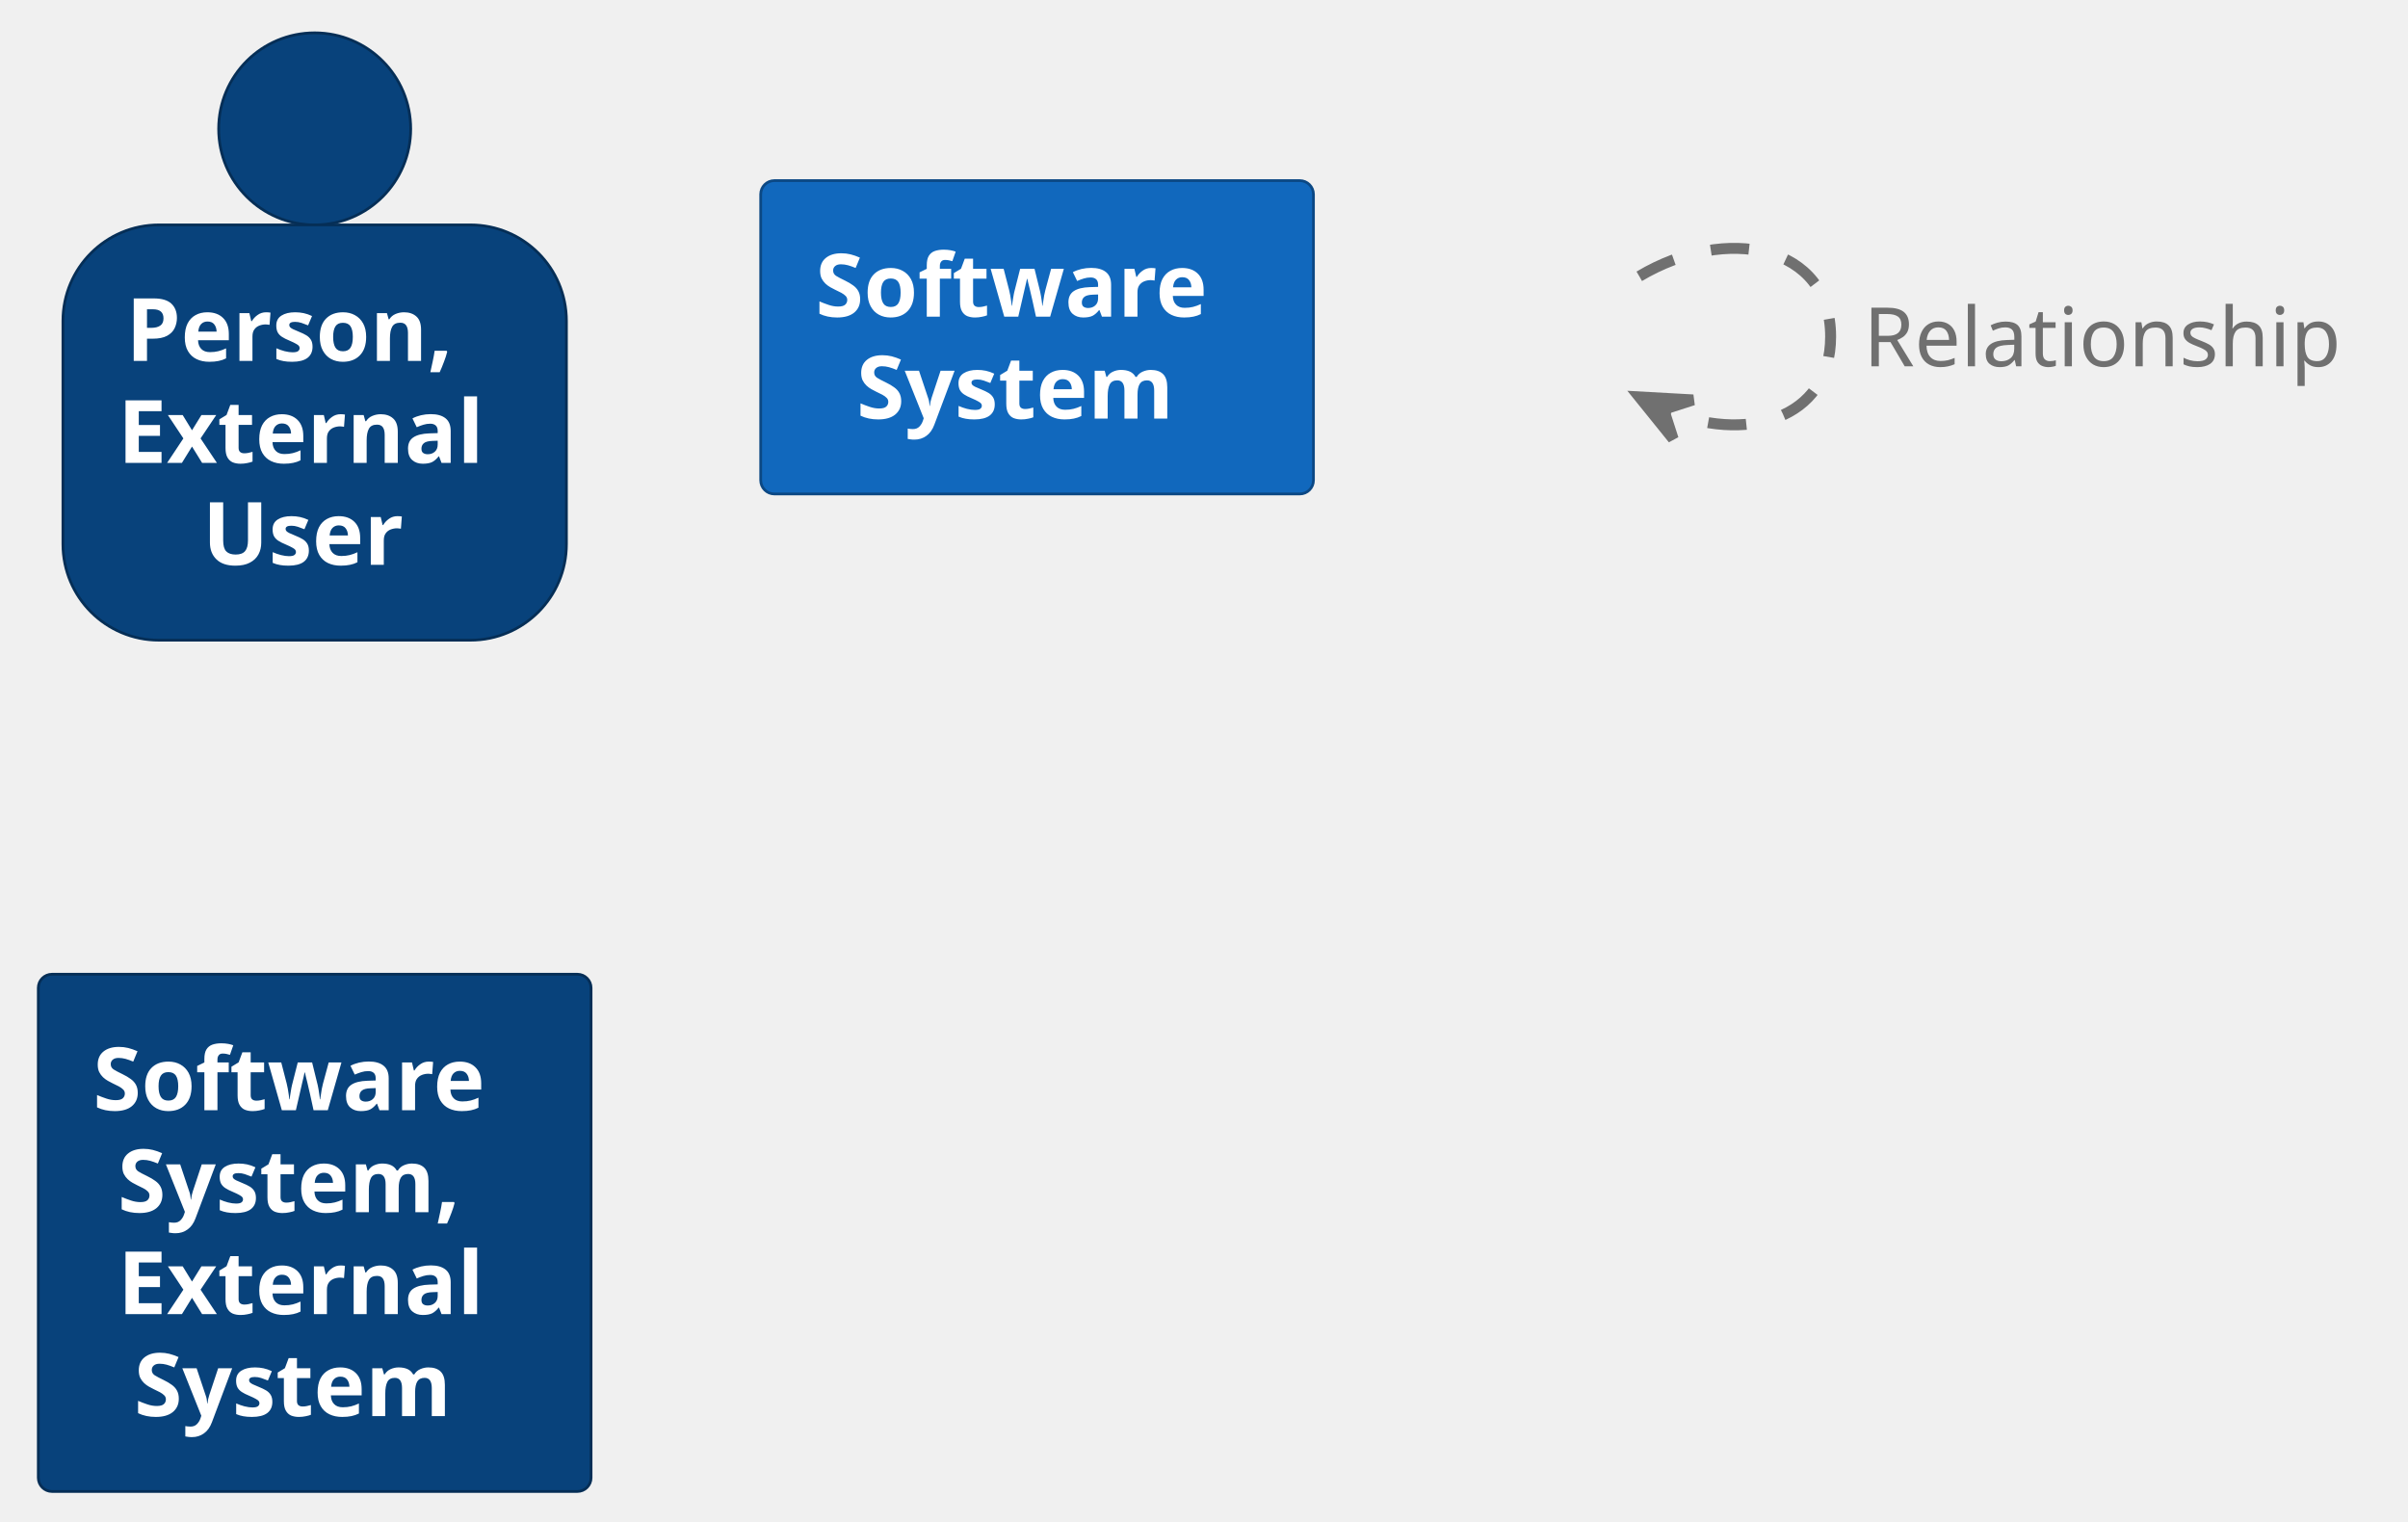
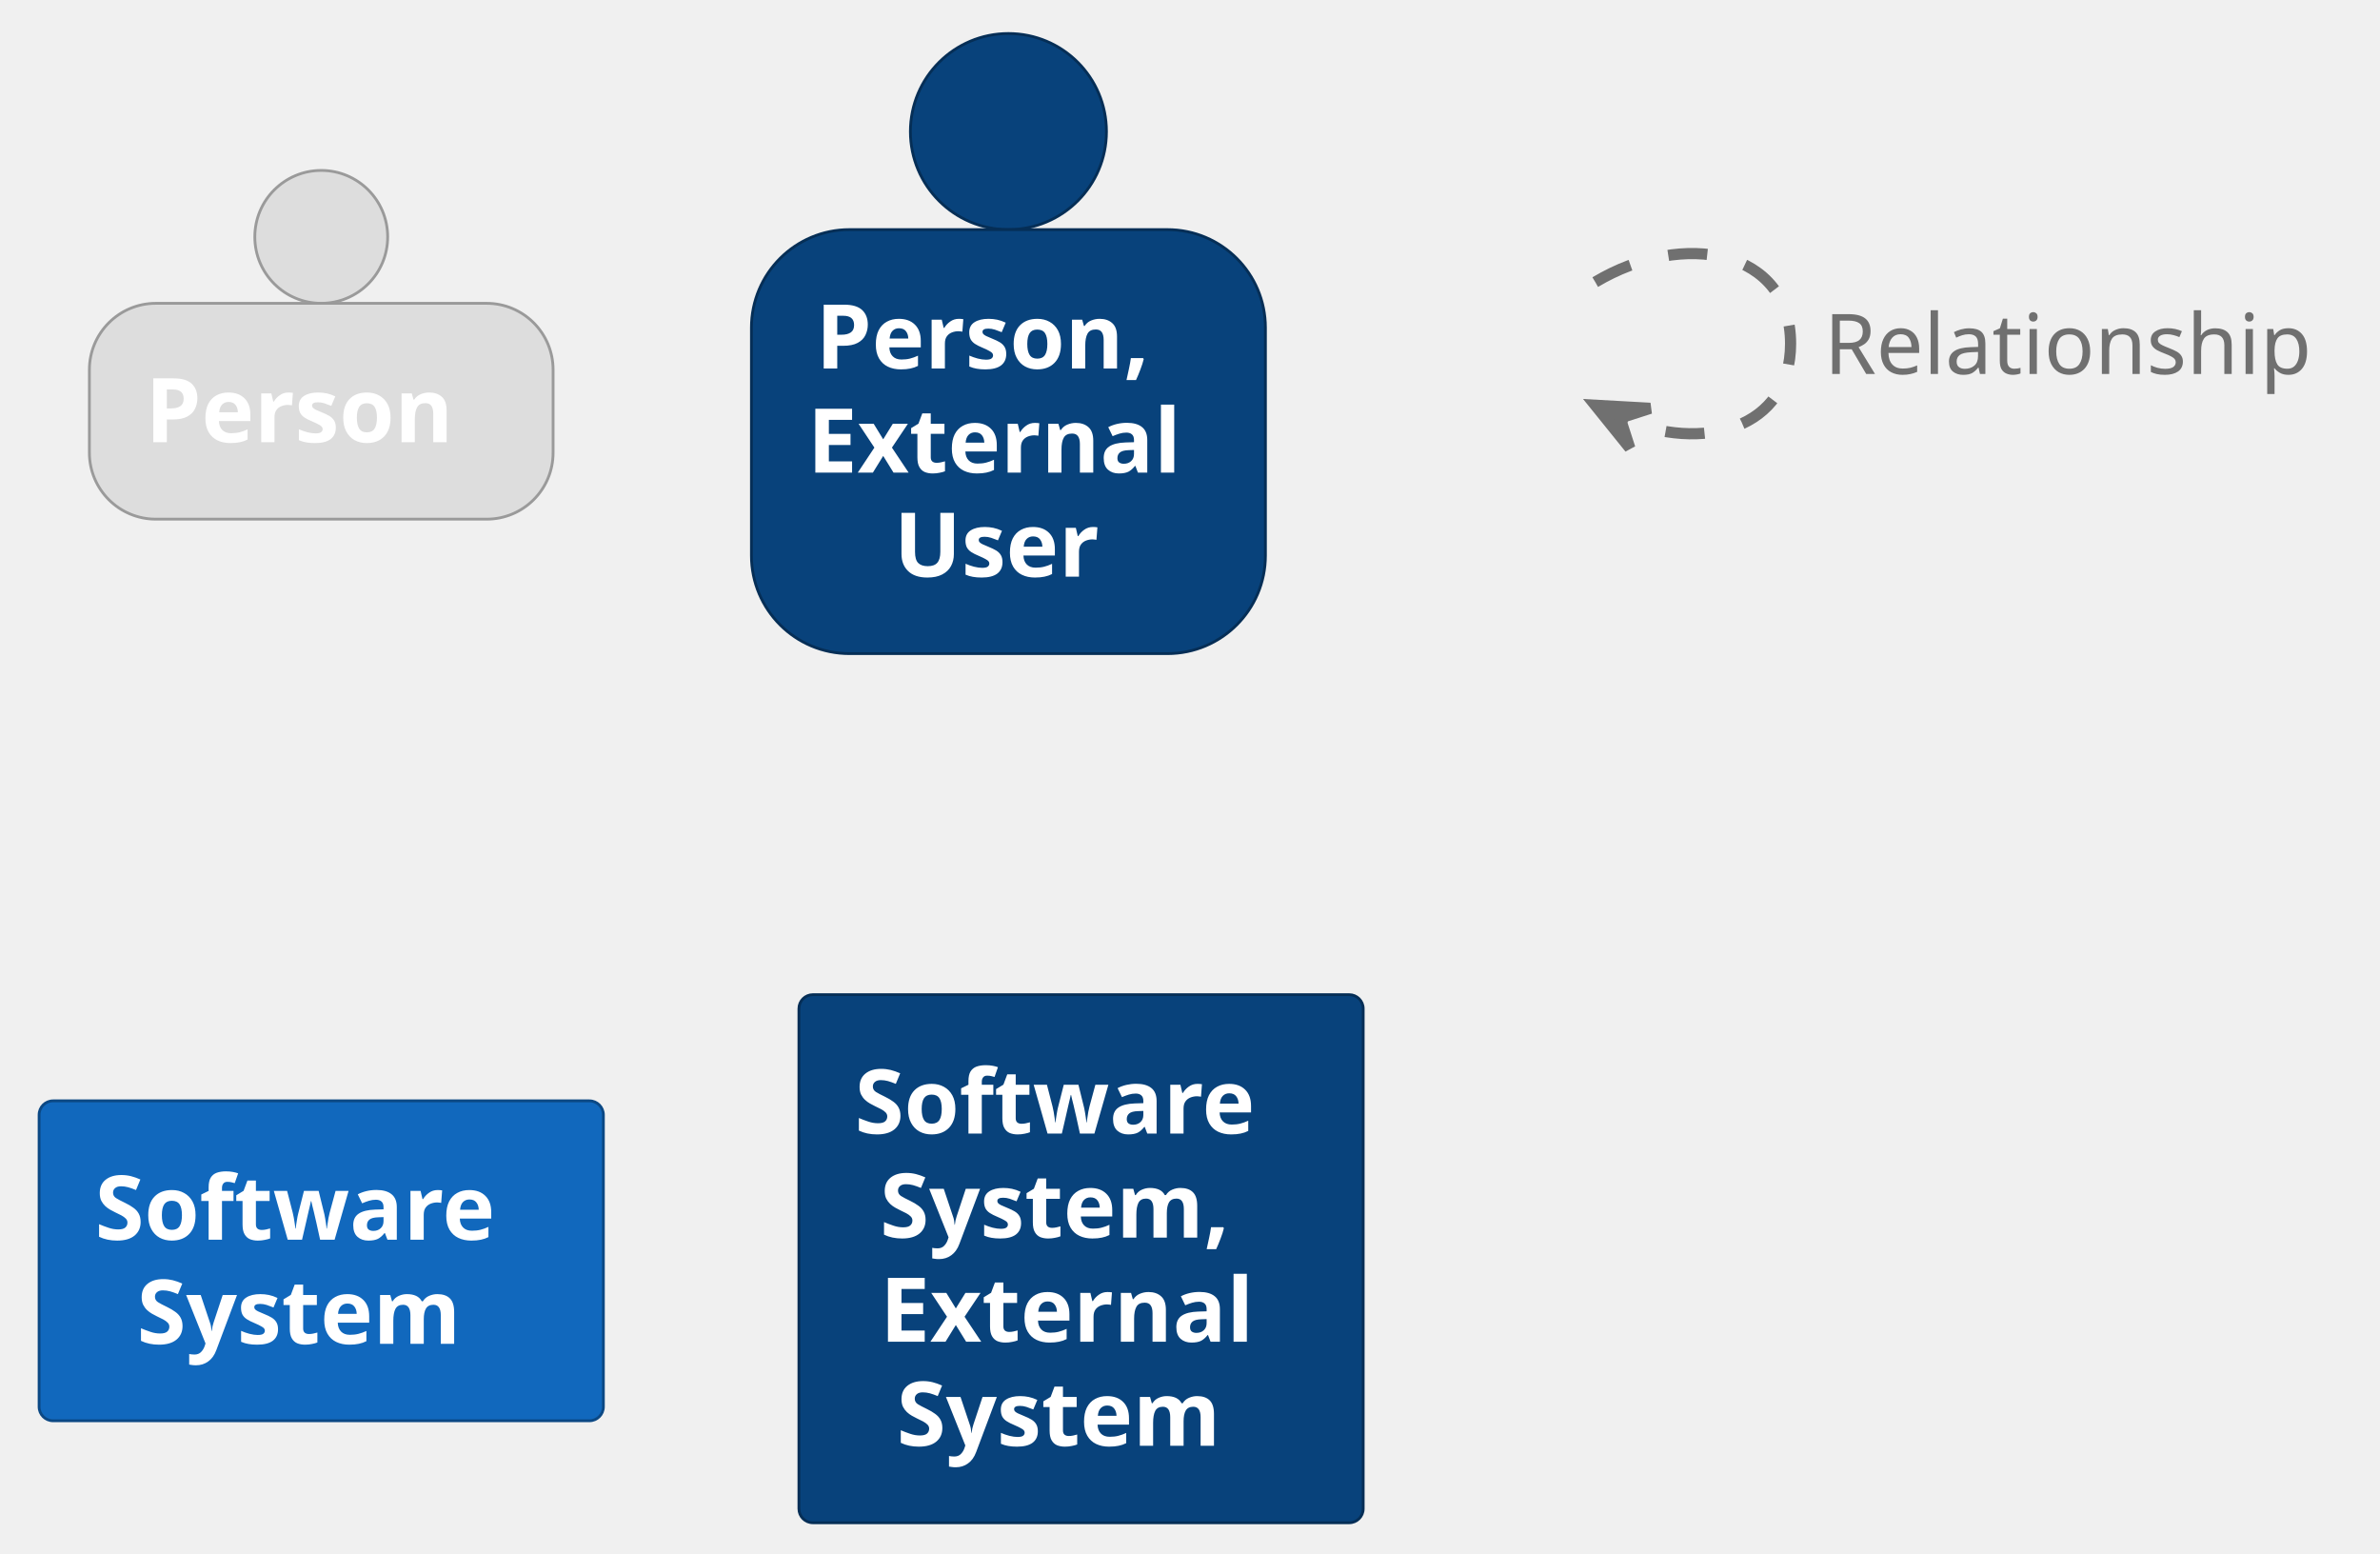
- <svg xmlns="http://www.w3.org/2000/svg" contentStyleType="text/css" height="278px" preserveAspectRatio="none" style="width:440px;height:278px;background:#FFFFFF;" version="1.1" viewBox="0 0 440 278" width="440px" zoomAndPan="magnify">
+ <svg xmlns="http://www.w3.org/2000/svg" contentStyleType="text/css" height="278px" preserveAspectRatio="none" style="width:426px;height:278px;background:#FFFFFF;" version="1.1" viewBox="0 0 426 278" width="426px" zoomAndPan="magnify">
  <defs />
  <g>
+     <g id="elem_==Person">
+       <ellipse cx="57.5" cy="42.39" fill="#DDDDDD" rx="11.89" ry="11.89" style="stroke:#9A9A9A;stroke-width:0.5;" />
+       <rect fill="#DDDDDD" height="38.625" rx="11.89" ry="11.89" style="stroke:#9A9A9A;stroke-width:0.5;" width="83" x="16" y="54.281" />
+       <text fill="#FFFFFF" font-family="sans-serif" font-size="16" font-weight="bold" lengthAdjust="spacing" textLength="63" x="26" y="79.132">Person</text>
+     </g>
    <g id="elem_==Person, External User">
-       <ellipse cx="57.5" cy="23.545" fill="#08427B" rx="17.545" ry="17.545" style="stroke:#052E56;stroke-width:0.5;" />
-       <rect fill="#08427B" height="75.875" rx="17.545" ry="17.545" style="stroke:#052E56;stroke-width:0.5;" width="92" x="11.5" y="41.091" />
-       <text fill="#FFFFFF" font-family="sans-serif" font-size="16" font-weight="bold" lengthAdjust="spacing" textLength="69" x="23" y="65.942">Person,</text>
-       <text fill="#FFFFFF" font-family="sans-serif" font-size="16" font-weight="bold" lengthAdjust="spacing" textLength="72" x="21.5" y="84.567">External</text>
-       <text fill="#FFFFFF" font-family="sans-serif" font-size="16" font-weight="bold" lengthAdjust="spacing" textLength="41" x="37" y="103.192">User</text>
+       <ellipse cx="180.5" cy="23.545" fill="#08427B" rx="17.545" ry="17.545" style="stroke:#052E56;stroke-width:0.5;" />
+       <rect fill="#08427B" height="75.875" rx="17.545" ry="17.545" style="stroke:#052E56;stroke-width:0.5;" width="92" x="134.5" y="41.091" />
+       <text fill="#FFFFFF" font-family="sans-serif" font-size="16" font-weight="bold" lengthAdjust="spacing" textLength="69" x="146" y="65.942">Person,</text>
+       <text fill="#FFFFFF" font-family="sans-serif" font-size="16" font-weight="bold" lengthAdjust="spacing" textLength="72" x="144.5" y="84.567">External</text>
+       <text fill="#FFFFFF" font-family="sans-serif" font-size="16" font-weight="bold" lengthAdjust="spacing" textLength="41" x="160" y="103.192">User</text>
    </g>
    <g id="elem_==Software System">
-       <rect fill="#1168BD" height="57.25" rx="2.5" ry="2.5" style="stroke:#0B4884;stroke-width:0.5;" width="101" x="139" y="33" />
-       <text fill="#FFFFFF" font-family="sans-serif" font-size="16" font-weight="bold" lengthAdjust="spacing" textLength="81" x="149" y="57.852">Software</text>
-       <text fill="#FFFFFF" font-family="sans-serif" font-size="16" font-weight="bold" lengthAdjust="spacing" textLength="66" x="156.5" y="76.477">System</text>
+       <rect fill="#1168BD" height="57.25" rx="2.5" ry="2.5" style="stroke:#0B4884;stroke-width:0.5;" width="101" x="7" y="197" />
+       <text fill="#FFFFFF" font-family="sans-serif" font-size="16" font-weight="bold" lengthAdjust="spacing" textLength="81" x="17" y="221.852">Software</text>
+       <text fill="#FFFFFF" font-family="sans-serif" font-size="16" font-weight="bold" lengthAdjust="spacing" textLength="66" x="24.5" y="240.477">System</text>
    </g>
    <g id="elem_==Software System, External System">
-       <rect fill="#08427B" height="94.5" rx="2.5" ry="2.5" style="stroke:#052E56;stroke-width:0.5;" width="101" x="7" y="178" />
-       <text fill="#FFFFFF" font-family="sans-serif" font-size="16" font-weight="bold" lengthAdjust="spacing" textLength="81" x="17" y="202.852">Software</text>
-       <text fill="#FFFFFF" font-family="sans-serif" font-size="16" font-weight="bold" lengthAdjust="spacing" textLength="72" x="21.5" y="221.477">System,</text>
-       <text fill="#FFFFFF" font-family="sans-serif" font-size="16" font-weight="bold" lengthAdjust="spacing" textLength="72" x="21.5" y="240.102">External</text>
-       <text fill="#FFFFFF" font-family="sans-serif" font-size="16" font-weight="bold" lengthAdjust="spacing" textLength="66" x="24.5" y="258.727">System</text>
+       <rect fill="#08427B" height="94.5" rx="2.5" ry="2.5" style="stroke:#052E56;stroke-width:0.5;" width="101" x="143" y="178" />
+       <text fill="#FFFFFF" font-family="sans-serif" font-size="16" font-weight="bold" lengthAdjust="spacing" textLength="81" x="153" y="202.852">Software</text>
+       <text fill="#FFFFFF" font-family="sans-serif" font-size="16" font-weight="bold" lengthAdjust="spacing" textLength="72" x="157.5" y="221.477">System,</text>
+       <text fill="#FFFFFF" font-family="sans-serif" font-size="16" font-weight="bold" lengthAdjust="spacing" textLength="72" x="157.5" y="240.102">External</text>
+       <text fill="#FFFFFF" font-family="sans-serif" font-size="16" font-weight="bold" lengthAdjust="spacing" textLength="66" x="160.5" y="258.727">System</text>
    </g>
-     <g id="elem_4">
-       <rect fill="none" height="36.297" rx="2.5" ry="2.5" style="stroke:none;stroke-width:0.5;" width="24" x="275.5" y="43.5" />
+     <g id="elem_5">
+       <rect fill="none" height="36.297" rx="2.5" ry="2.5" style="stroke:none;stroke-width:0.5;" width="24" x="261.5" y="43.5" />
    </g>
-     <g id="link_4_4">
-       <path d="M299.54,50.48 C315.38,41.03 334.5,44.7 334.5,61.5 C334.5,76.72 318.79,81.17 304.06,74.83 " fill="none" id="4-to-4" style="stroke:#707070;stroke-width:2.0;stroke-dasharray:7.0,7.0;" />
-       <polygon fill="#707070" points="299.54,72.52,305.723,80.186,303.989,74.802,309.374,73.068,299.54,72.52" style="stroke:#707070;stroke-width:2.0;" />
-       <text fill="#707070" font-family="sans-serif" font-size="15" lengthAdjust="spacing" textLength="87" x="340.5" y="66.923">Relationship</text>
+     <g id="link_5_5">
+       <path d="M285.54,50.48 C301.38,41.03 320.5,44.7 320.5,61.5 C320.5,76.72 304.79,81.17 290.06,74.83 " fill="none" id="5-to-5" style="stroke:#707070;stroke-width:2.0;stroke-dasharray:7.0,7.0;" />
+       <polygon fill="#707070" points="285.54,72.52,291.723,80.186,289.989,74.802,295.374,73.068,285.54,72.52" style="stroke:#707070;stroke-width:2.0;" />
+       <text fill="#707070" font-family="sans-serif" font-size="15" lengthAdjust="spacing" textLength="87" x="326.5" y="66.923">Relationship</text>
    </g>
  </g>
</svg>
